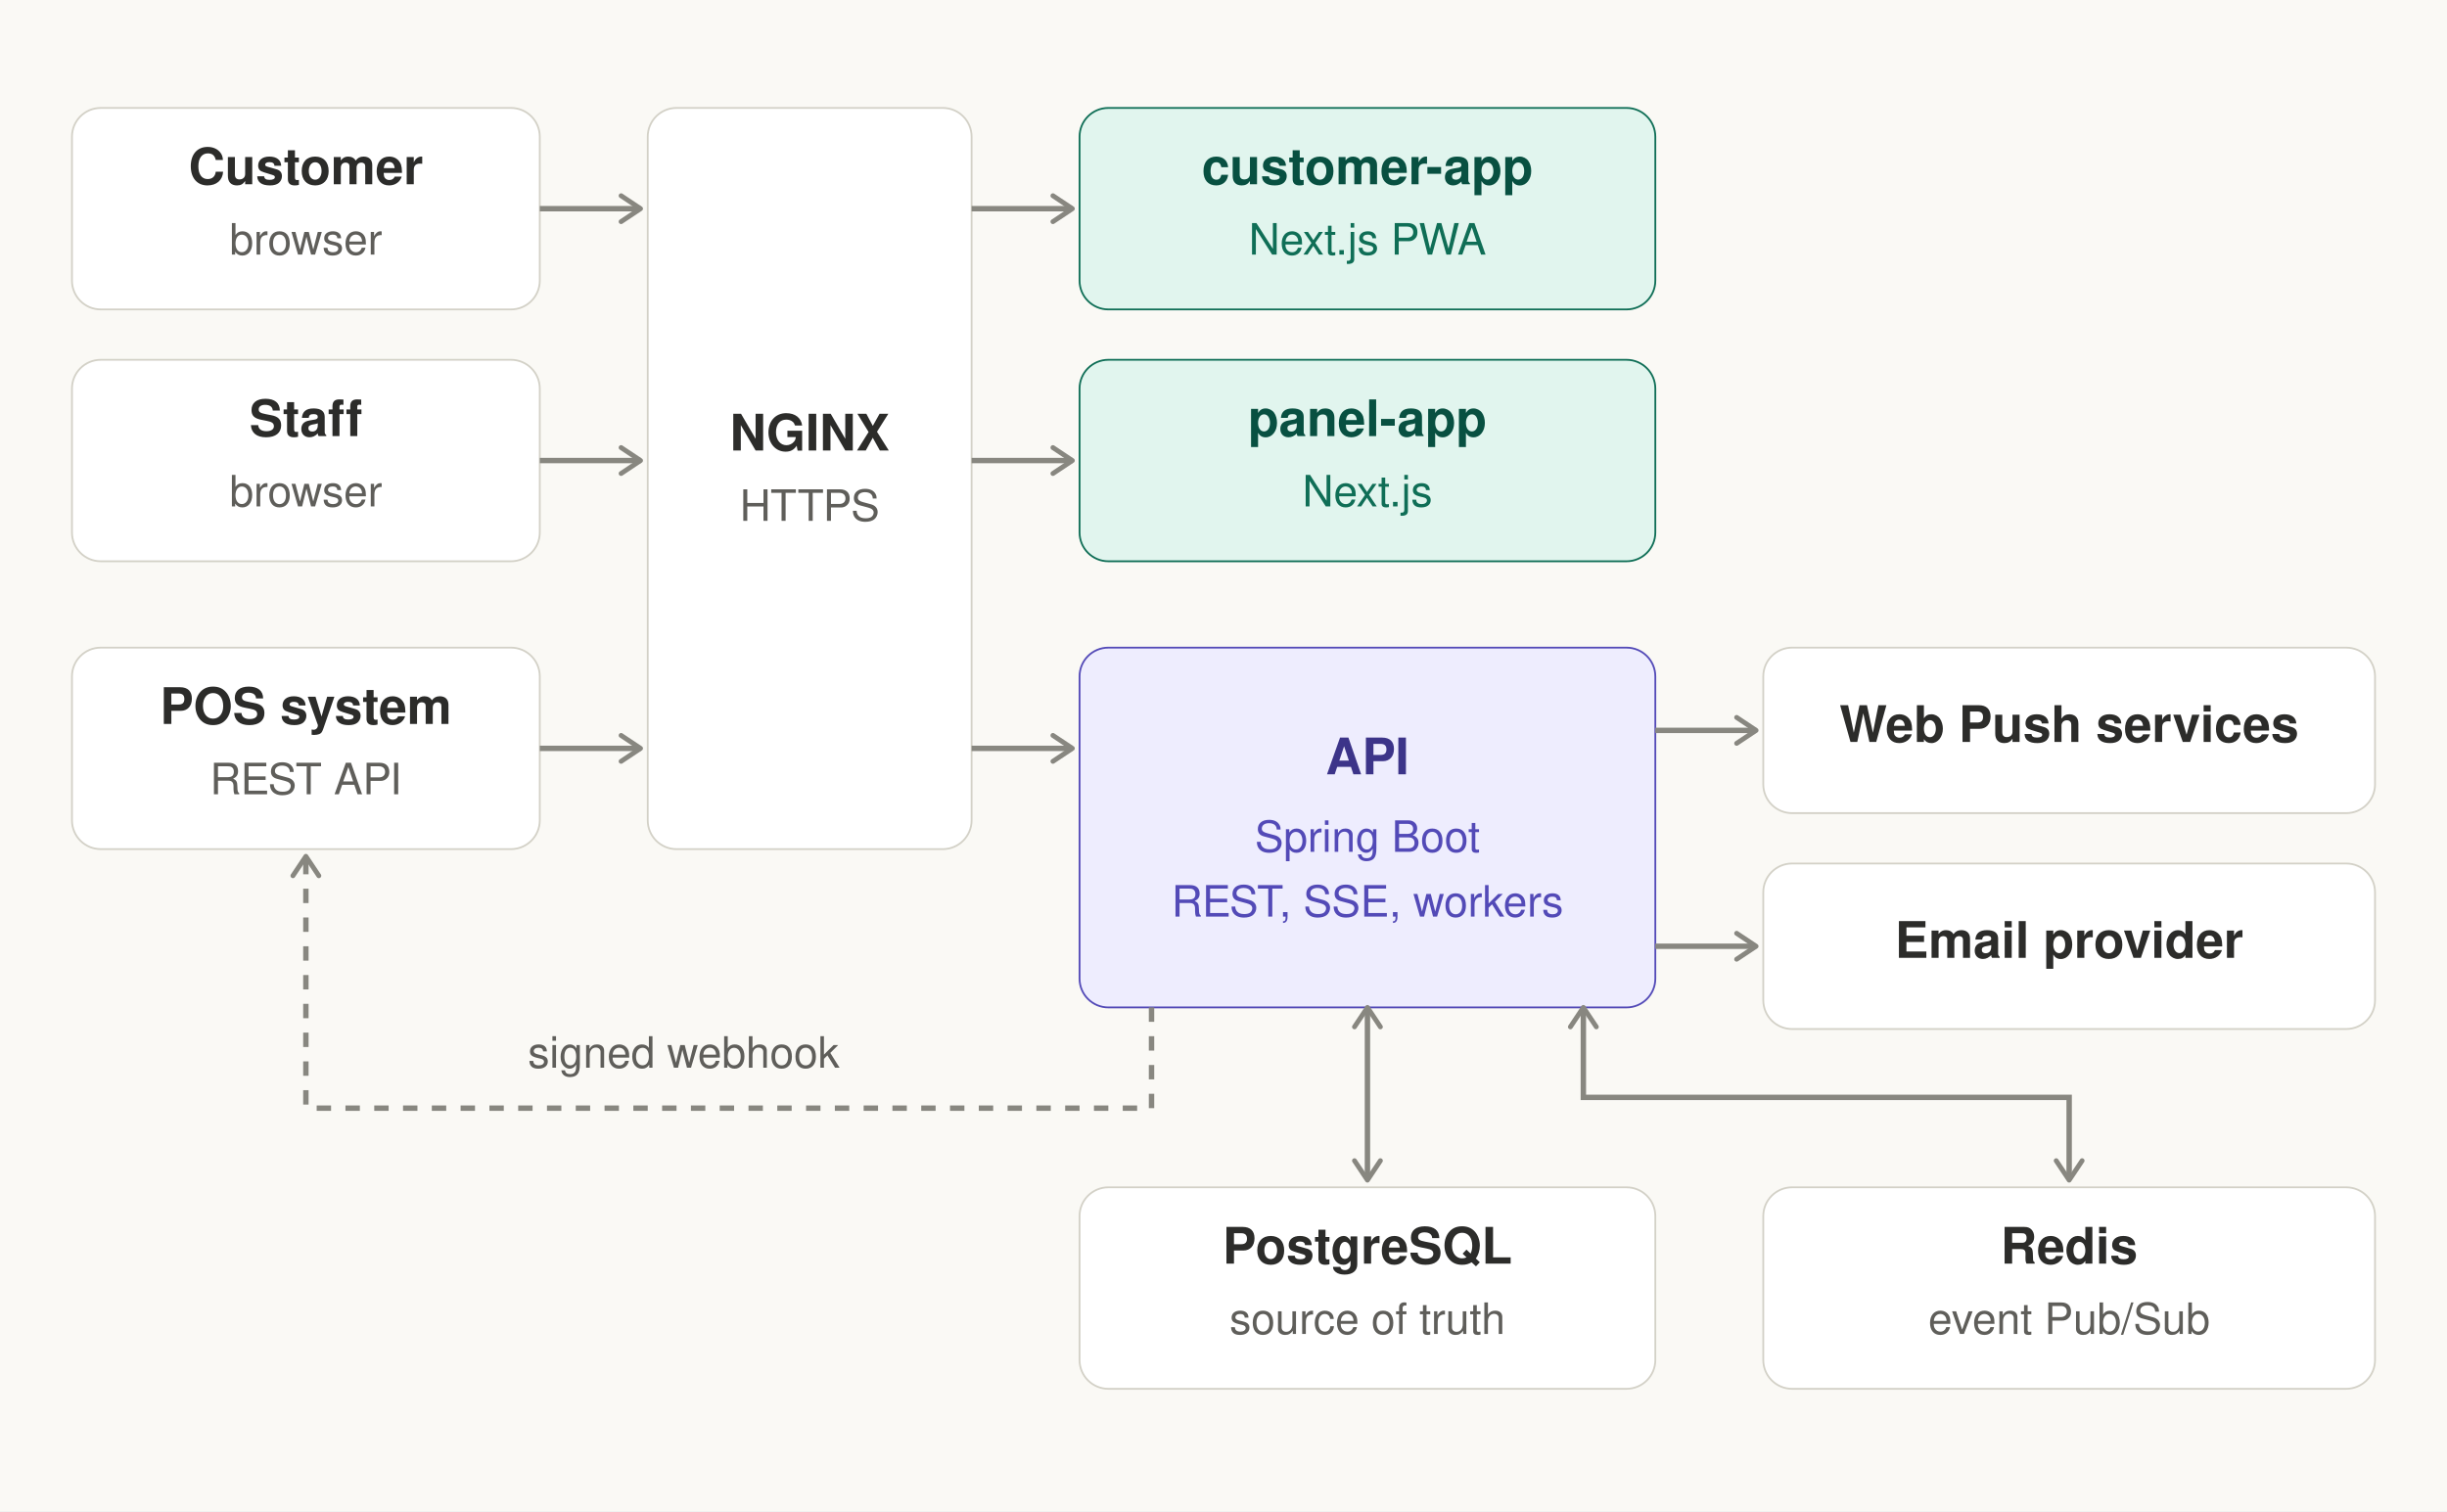
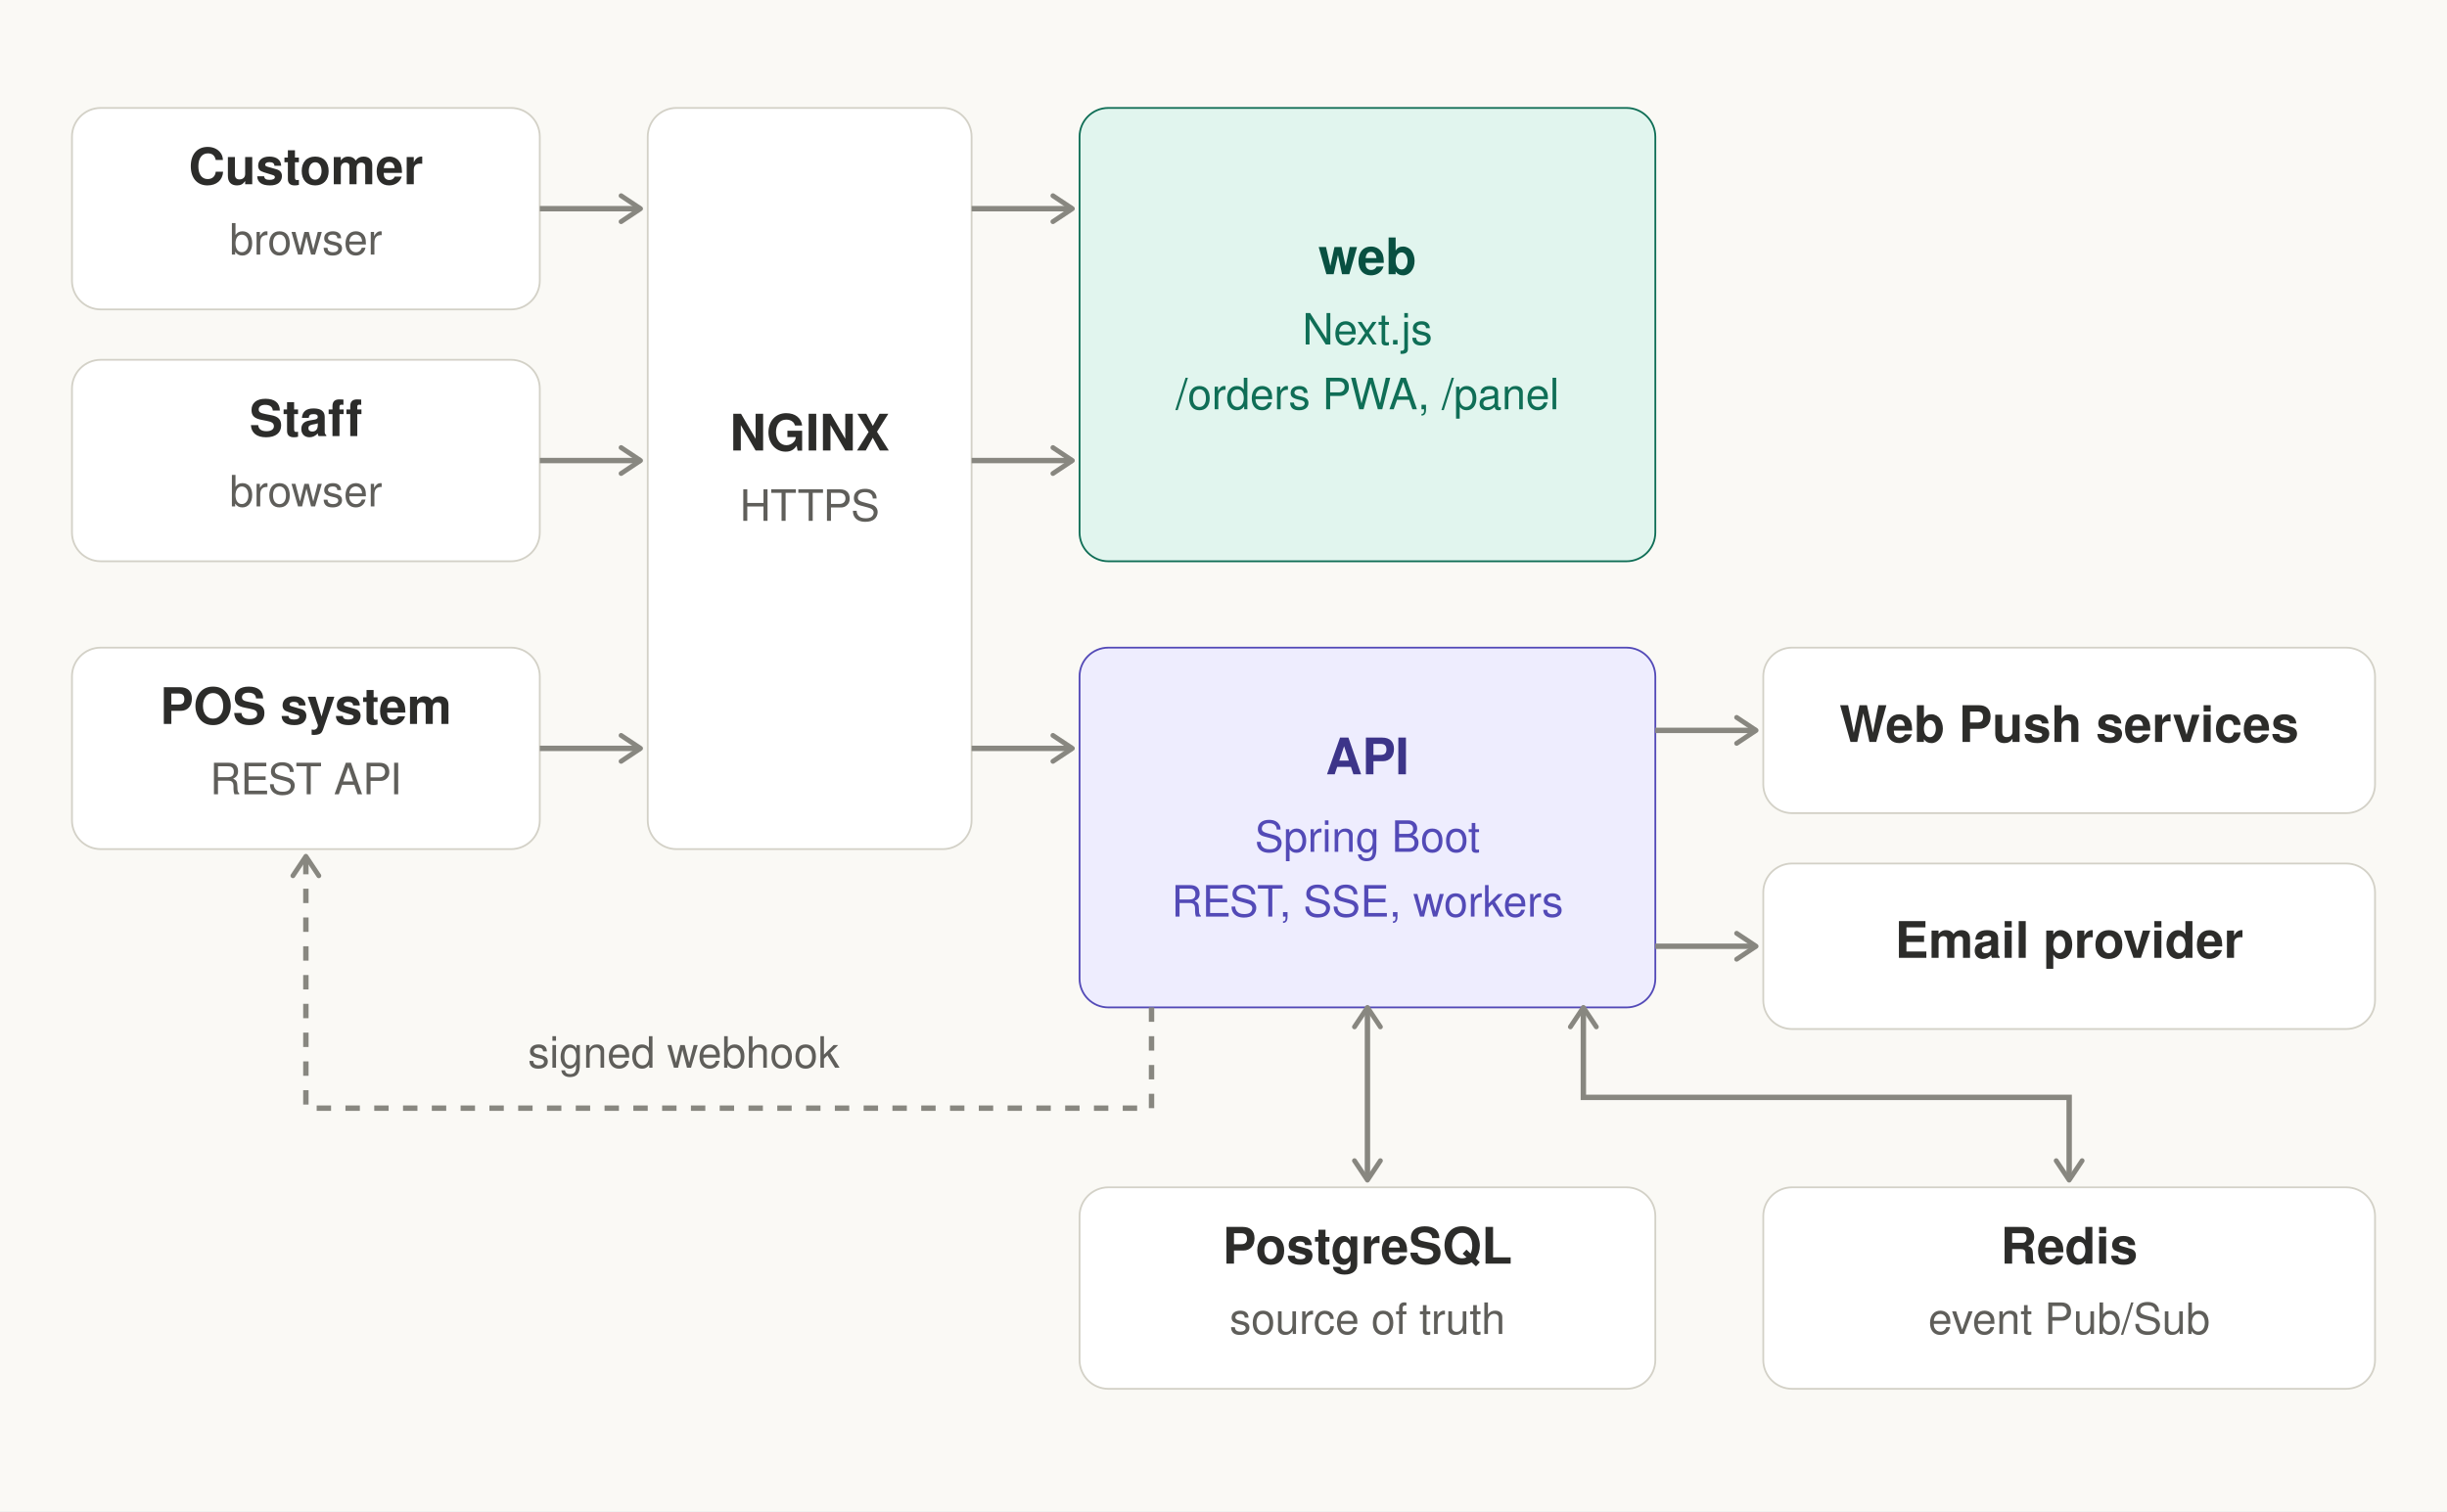
<svg xmlns="http://www.w3.org/2000/svg" width="680" height="420" viewBox="0 0 680 420" role="img" font-family="-apple-system, 'Segoe UI', Helvetica, Arial, sans-serif">
  <defs>
    <marker id="arrow" viewBox="0 0 10 10" refX="8" refY="5" markerWidth="6" markerHeight="6" orient="auto-start-reverse">
      <path d="M2 1L8 5L2 9" fill="none" stroke="#888780" stroke-width="1.5" stroke-linecap="round" stroke-linejoin="round" />
    </marker>
    <style>
      .title { font-size: 14px; font-weight: 600; }
      .sub { font-size: 12px; }
      .arr { stroke: #888780; stroke-width: 1.5; fill: none; }
      .neutral rect { fill: #FFFFFF; stroke: #D3D1C7; }
      .neutral .title { fill: #2C2C2A; }
      .neutral .sub, .label { fill: #5F5E5A; }
      .app rect { fill: #E1F5EE; stroke: #0F6E56; }
      .app .title { fill: #085041; }
      .app .sub { fill: #0F6E56; }
      .core rect { fill: #EEEDFE; stroke: #534AB7; }
      .core .title { fill: #3C3489; }
      .core .sub { fill: #534AB7; }
    </style>
  </defs>
  <rect width="680" height="420" fill="#FAF9F5" />
  <g class="neutral" text-anchor="middle" dominant-baseline="central">
    <rect x="20" y="30" width="130" height="56" rx="8" stroke-width="0.5" />
    <text class="title" x="85" y="48">Customer</text>
    <text class="sub" x="85" y="68">browser</text>
    <rect x="20" y="100" width="130" height="56" rx="8" stroke-width="0.5" />
    <text class="title" x="85" y="118">Staff</text>
    <text class="sub" x="85" y="138">browser</text>
    <rect x="20" y="180" width="130" height="56" rx="8" stroke-width="0.5" />
    <text class="title" x="85" y="198">POS system</text>
    <text class="sub" x="85" y="218">REST API</text>
    <rect x="180" y="30" width="90" height="206" rx="8" stroke-width="0.5" />
    <text class="title" x="225" y="122">NGINX</text>
    <text class="sub" x="225" y="142">HTTPS</text>
    <rect x="490" y="180" width="170" height="46" rx="8" stroke-width="0.5" />
    <text class="title" x="575" y="203">Web Push services</text>
    <rect x="490" y="240" width="170" height="46" rx="8" stroke-width="0.5" />
    <text class="title" x="575" y="263">Email provider</text>
    <rect x="300" y="330" width="160" height="56" rx="8" stroke-width="0.5" />
    <text class="title" x="380" y="348">PostgreSQL</text>
    <text class="sub" x="380" y="368">source of truth</text>
    <rect x="490" y="330" width="170" height="56" rx="8" stroke-width="0.5" />
    <text class="title" x="575" y="348">Redis</text>
    <text class="sub" x="575" y="368">event Pub/Sub</text>
  </g>
  <g class="app" text-anchor="middle" dominant-baseline="central">
-     <rect x="300" y="30" width="160" height="56" rx="8" stroke-width="0.5" />
-     <text class="title" x="380" y="48">customer-app</text>
-     <text class="sub" x="380" y="68">Next.js PWA</text>
-     <rect x="300" y="100" width="160" height="56" rx="8" stroke-width="0.5" />
-     <text class="title" x="380" y="118">panel-app</text>
-     <text class="sub" x="380" y="138">Next.js</text>
+     <rect x="300" y="30" width="160" height="126" rx="8" stroke-width="0.5" />
+     <text class="title" x="380" y="73">web</text>
+     <text class="sub" x="380" y="93">Next.js</text>
+     <text class="sub" x="380" y="111">/orders PWA, /panel</text>
  </g>
  <g class="core" text-anchor="middle" dominant-baseline="central">
    <rect x="300" y="180" width="160" height="100" rx="8" stroke-width="0.5" />
    <text class="title" x="380" y="212">API</text>
    <text class="sub" x="380" y="234">Spring Boot</text>
    <text class="sub" x="380" y="252">REST, SSE, workers</text>
  </g>
  <line class="arr" x1="150" y1="58" x2="178" y2="58" marker-end="url(#arrow)" />
  <line class="arr" x1="150" y1="128" x2="178" y2="128" marker-end="url(#arrow)" />
  <line class="arr" x1="150" y1="208" x2="178" y2="208" marker-end="url(#arrow)" />
  <line class="arr" x1="270" y1="58" x2="298" y2="58" marker-end="url(#arrow)" />
  <line class="arr" x1="270" y1="128" x2="298" y2="128" marker-end="url(#arrow)" />
  <line class="arr" x1="270" y1="208" x2="298" y2="208" marker-end="url(#arrow)" />
  <line class="arr" x1="460" y1="203" x2="488" y2="203" marker-end="url(#arrow)" />
  <line class="arr" x1="460" y1="263" x2="488" y2="263" marker-end="url(#arrow)" />
  <line class="arr" x1="380" y1="280" x2="380" y2="328" marker-start="url(#arrow)" marker-end="url(#arrow)" />
  <path class="arr" d="M440 280 L440 305 L575 305 L575 328" marker-start="url(#arrow)" marker-end="url(#arrow)" />
  <path class="arr" d="M320 280 L320 308 L85 308 L85 238" stroke-dasharray="4 4" marker-end="url(#arrow)" />
  <text class="sub label" x="190" y="294" text-anchor="middle" dominant-baseline="central">signed webhook</text>
</svg>
